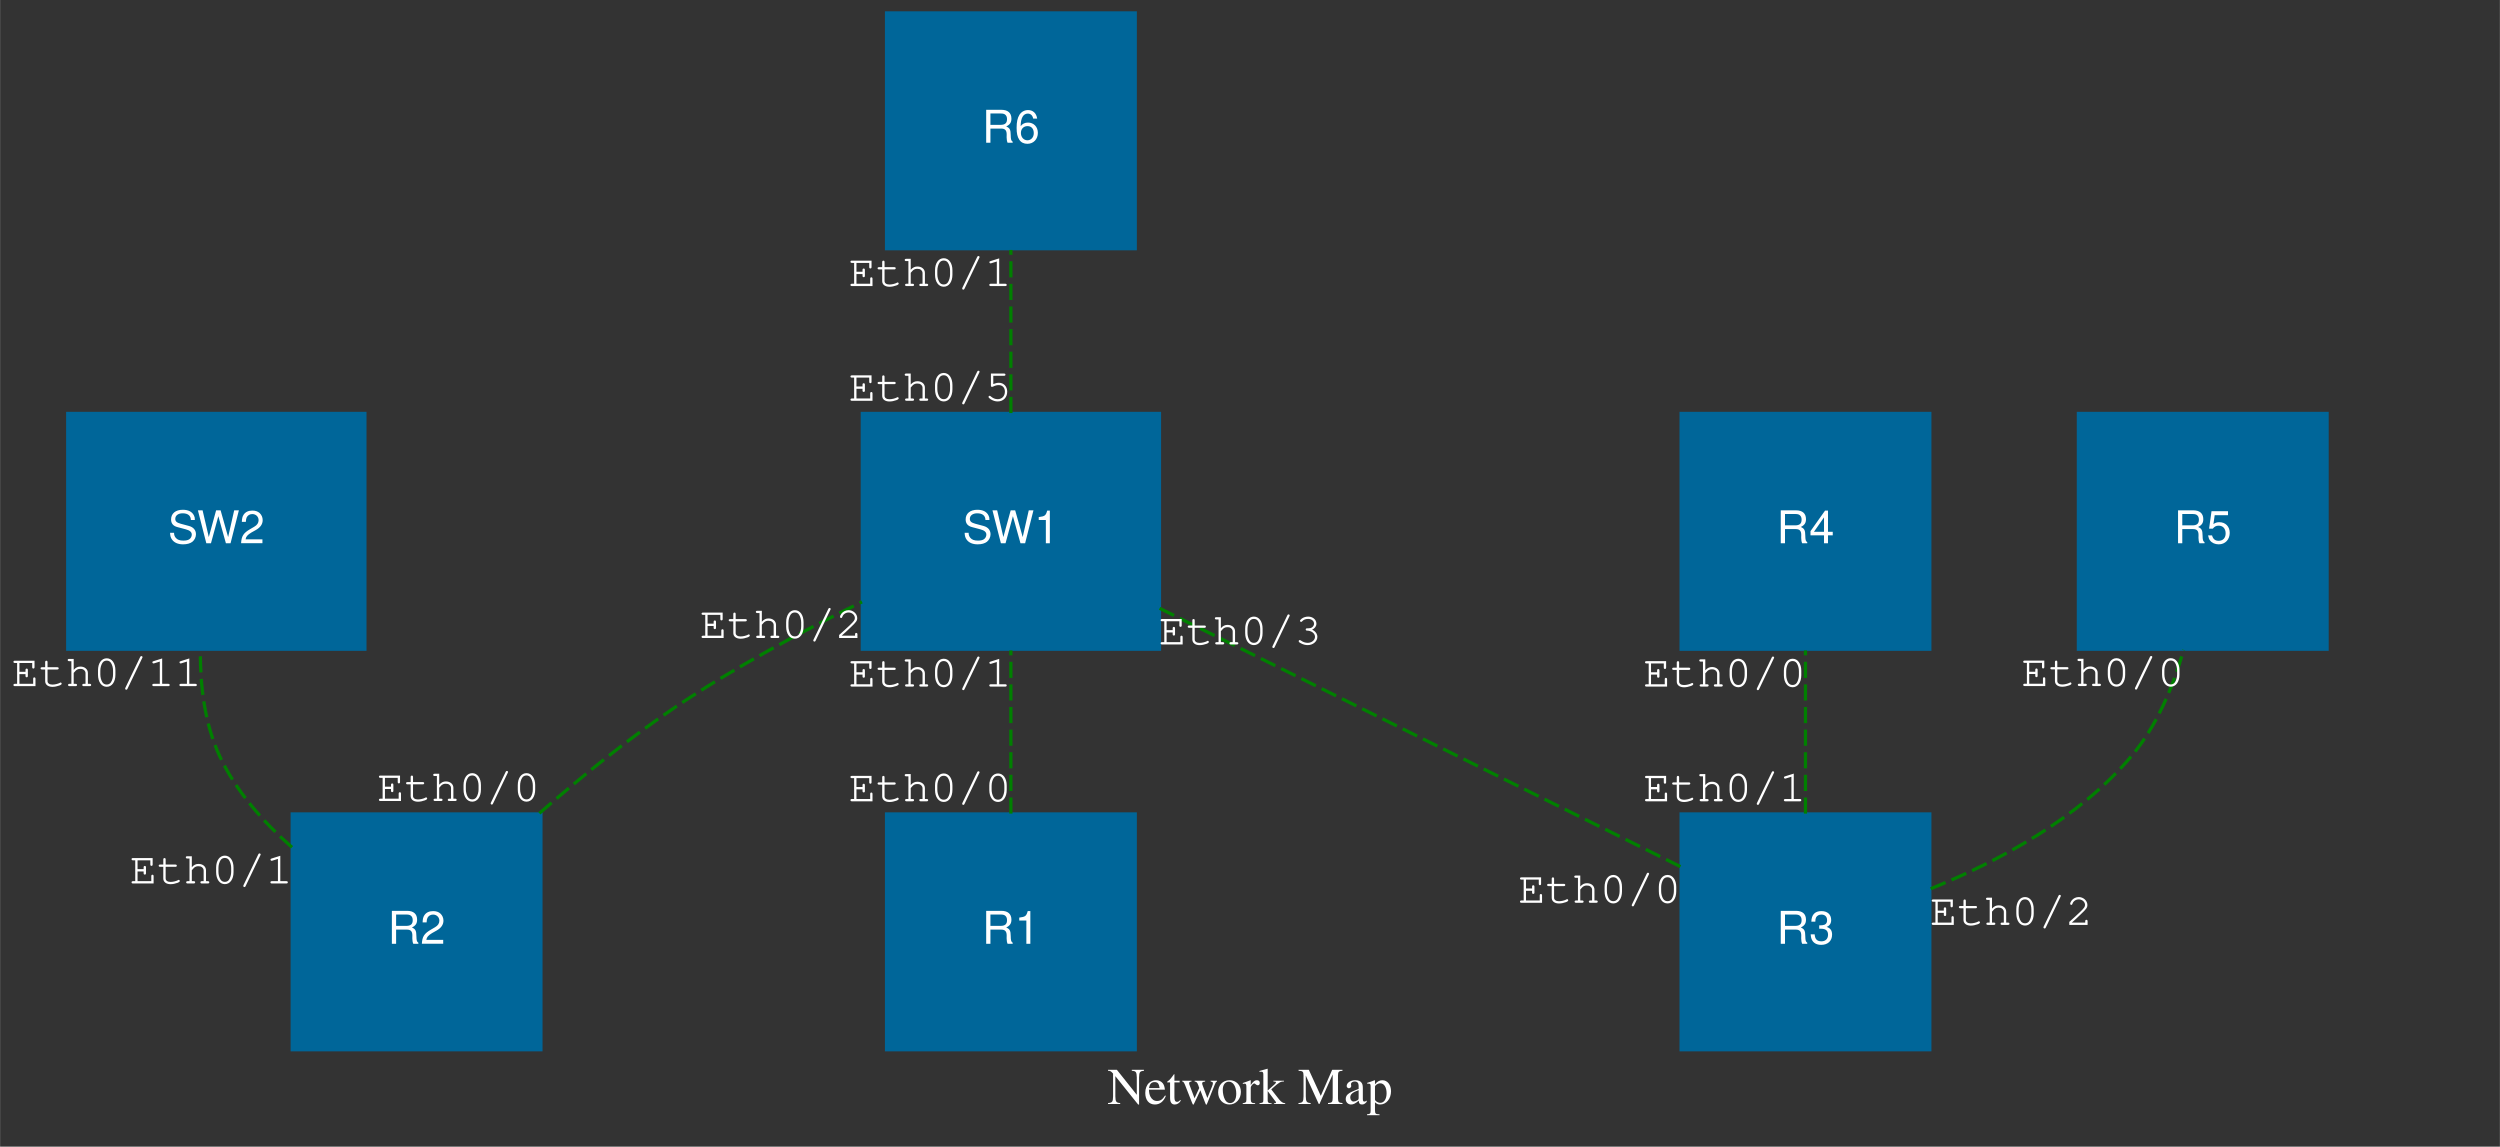
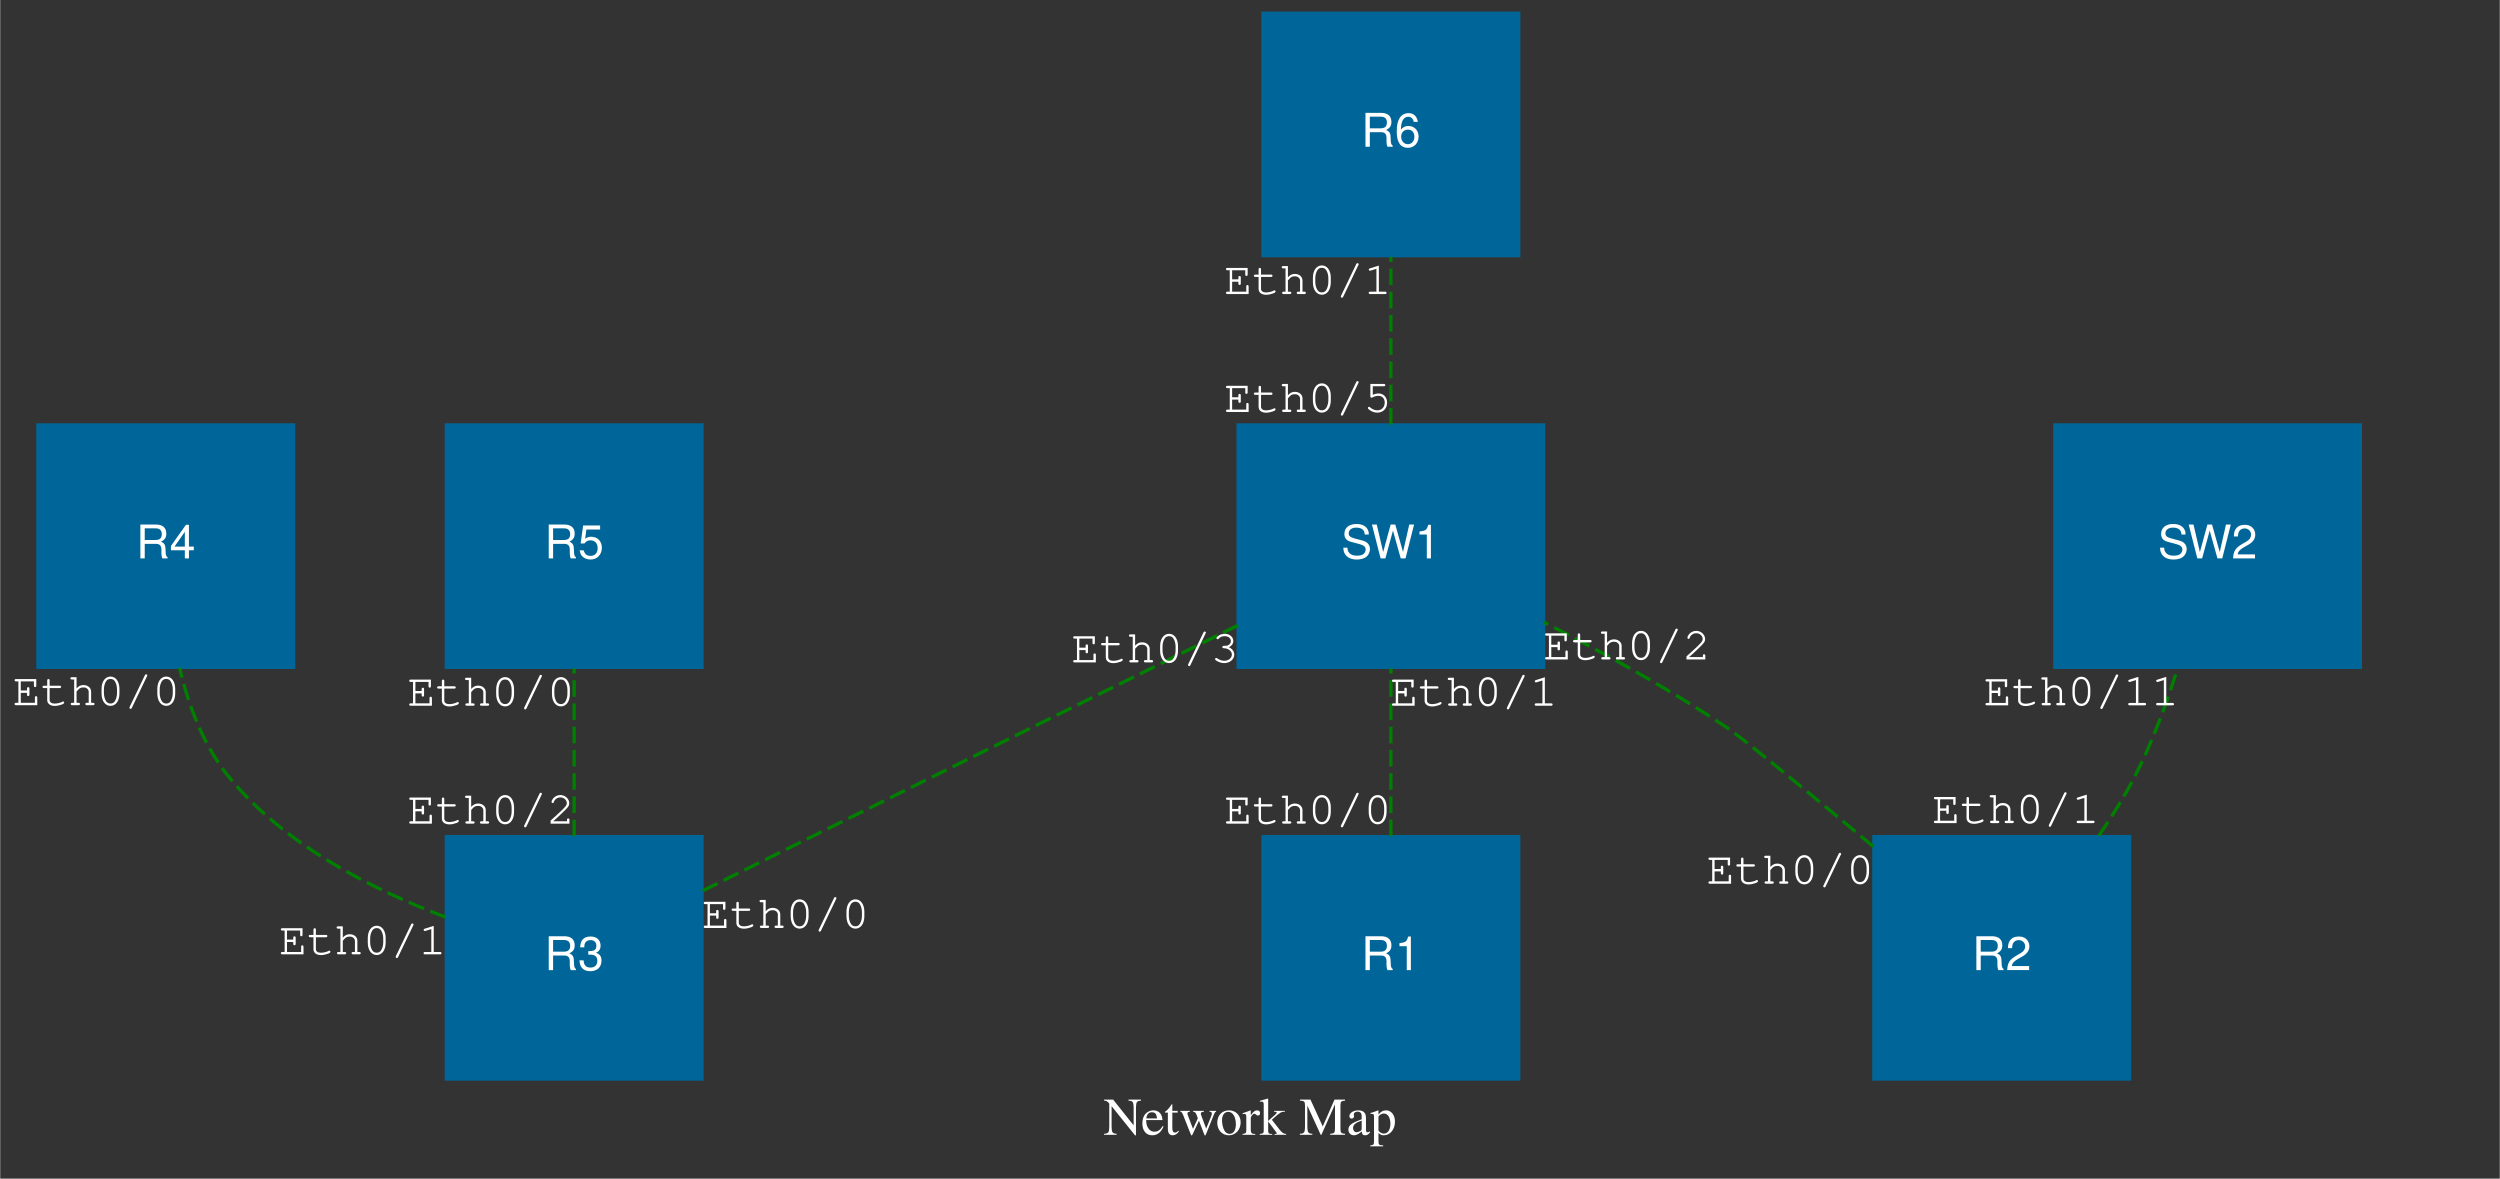
- <svg xmlns="http://www.w3.org/2000/svg" width="774pt" height="355pt" viewBox="0.00 0.00 773.94 355.00">
+ <svg xmlns="http://www.w3.org/2000/svg" width="753pt" height="355pt" viewBox="0.00 0.00 752.86 355.00">
  <g id="graph0" class="graph" transform="scale(1 1) rotate(0) translate(4 351)">
-     <polygon fill="#333333" stroke="none" points="-4,4 -4,-351 769.941,-351 769.941,4 -4,4" />
-     <text text-anchor="middle" x="382.971" y="-9.2" font-family="Times,serif" font-size="16.00" fill="white">Network Map</text>
+     <polygon fill="#333333" stroke="none" points="-4,4 -4,-351 748.861,-351 748.861,4 -4,4" />
+     <text text-anchor="middle" x="372.431" y="-9.2" font-family="Times,serif" font-size="16.00" fill="white">Network Map</text>
    <g id="node1" class="node">
-       <polygon fill="#006699" stroke="#006699" points="347.441,-347 270.441,-347 270.441,-274 347.441,-274 347.441,-347" />
-       <text text-anchor="middle" x="308.941" y="-306.8" font-family="Helvetica,sans-Serif" font-size="14.00" fill="white">R6</text>
+       <polygon fill="#006699" stroke="#006699" points="84.361,-223 7.361,-223 7.361,-150 84.361,-150 84.361,-223" />
+       <text text-anchor="middle" x="45.861" y="-182.8" font-family="Helvetica,sans-Serif" font-size="14.00" fill="white">R4</text>
    </g>
    <g id="node2" class="node">
-       <polygon fill="#006699" stroke="#006699" points="163.441,-99 86.441,-99 86.441,-26 163.441,-26 163.441,-99" />
-       <text text-anchor="middle" x="124.941" y="-58.8" font-family="Helvetica,sans-Serif" font-size="14.00" fill="white">R2</text>
+       <polygon fill="#006699" stroke="#006699" points="207.361,-99 130.361,-99 130.361,-26 207.361,-26 207.361,-99" />
+       <text text-anchor="middle" x="168.861" y="-58.8" font-family="Helvetica,sans-Serif" font-size="14.00" fill="white">R3</text>
+     </g>
+     <g id="edge6" class="edge">
+       <path fill="none" stroke="green" stroke-dasharray="5,2" d="M130.188,-74.745C108.081,-83.051 81.523,-96.527 64.861,-117 57.305,-126.285 52.747,-138.368 50,-149.796" />
+       <text text-anchor="middle" x="114.861" y="-120.8" font-family="Courier,monospace" font-size="14.00" fill="white">            </text>
+       <text text-anchor="middle" x="25" y="-138.596" font-family="Courier,monospace" font-size="14.00" fill="white">Eth0/0</text>
+       <text text-anchor="middle" x="105.188" y="-63.545" font-family="Courier,monospace" font-size="14.00" fill="white">Eth0/1</text>
+     </g>
+     <g id="node4" class="node">
+       <polygon fill="#006699" stroke="#006699" points="460.861,-223 368.861,-223 368.861,-150 460.861,-150 460.861,-223" />
+       <text text-anchor="middle" x="414.861" y="-182.8" font-family="Helvetica,sans-Serif" font-size="14.00" fill="white">SW1</text>
+     </g>
+     <g id="edge5" class="edge">
+       <path fill="none" stroke="green" stroke-dasharray="5,2" d="M207.569,-82.697C251.273,-104.371 322.334,-139.613 368.841,-162.677" />
+       <text text-anchor="middle" x="356.861" y="-120.8" font-family="Courier,monospace" font-size="14.00" fill="white">            </text>
+       <text text-anchor="middle" x="343.841" y="-151.477" font-family="Courier,monospace" font-size="14.00" fill="white">Eth0/3</text>
+       <text text-anchor="middle" x="232.569" y="-71.497" font-family="Courier,monospace" font-size="14.00" fill="white">Eth0/0</text>
+     </g>
+     <g id="node8" class="node">
+       <polygon fill="#006699" stroke="#006699" points="207.361,-223 130.361,-223 130.361,-150 207.361,-150 207.361,-223" />
+       <text text-anchor="middle" x="168.861" y="-182.8" font-family="Helvetica,sans-Serif" font-size="14.00" fill="white">R5</text>
+     </g>
+     <g id="edge7" class="edge">
+       <path fill="none" stroke="green" stroke-dasharray="5,2" d="M168.861,-99.115C168.861,-115.01 168.861,-133.704 168.861,-149.629" />
+       <text text-anchor="middle" x="218.861" y="-120.8" font-family="Courier,monospace" font-size="14.00" fill="white">            </text>
+       <text text-anchor="middle" x="143.861" y="-138.429" font-family="Courier,monospace" font-size="14.00" fill="white">Eth0/0</text>
+       <text text-anchor="middle" x="143.861" y="-102.915" font-family="Courier,monospace" font-size="14.00" fill="white">Eth0/2</text>
+     </g>
+     <g id="node3" class="node">
+       <polygon fill="#006699" stroke="#006699" points="453.361,-347 376.361,-347 376.361,-274 453.361,-274 453.361,-347" />
+       <text text-anchor="middle" x="414.861" y="-306.8" font-family="Helvetica,sans-Serif" font-size="14.00" fill="white">R6</text>
+     </g>
+     <g id="edge1" class="edge">
+       <path fill="none" stroke="green" stroke-dasharray="5,2" d="M414.861,-223.115C414.861,-239.01 414.861,-257.704 414.861,-273.629" />
+       <text text-anchor="middle" x="464.861" y="-244.8" font-family="Courier,monospace" font-size="14.00" fill="white">            </text>
+       <text text-anchor="middle" x="389.861" y="-262.429" font-family="Courier,monospace" font-size="14.00" fill="white">Eth0/1</text>
+       <text text-anchor="middle" x="389.861" y="-226.915" font-family="Courier,monospace" font-size="14.00" fill="white">Eth0/5</text>
+     </g>
+     <g id="node5" class="node">
+       <polygon fill="#006699" stroke="#006699" points="637.361,-99 560.361,-99 560.361,-26 637.361,-26 637.361,-99" />
+       <text text-anchor="middle" x="598.861" y="-58.8" font-family="Helvetica,sans-Serif" font-size="14.00" fill="white">R2</text>
+     </g>
+     <g id="edge3" class="edge">
+       <path fill="none" stroke="green" stroke-dasharray="5,2" d="M560.175,-96.025C540.939,-112.088 520.756,-128.733 515.861,-132 498.614,-143.512 478.618,-154.54 460.991,-163.561" />
+       <text text-anchor="middle" x="583.861" y="-120.8" font-family="Courier,monospace" font-size="14.00" fill="white">            </text>
+       <text text-anchor="middle" x="485.991" y="-152.361" font-family="Courier,monospace" font-size="14.00" fill="white">Eth0/2</text>
+       <text text-anchor="middle" x="535.175" y="-84.825" font-family="Courier,monospace" font-size="14.00" fill="white">Eth0/0</text>
    </g>
    <g id="node6" class="node">
-       <polygon fill="#006699" stroke="#006699" points="354.941,-223 262.941,-223 262.941,-150 354.941,-150 354.941,-223" />
-       <text text-anchor="middle" x="308.941" y="-182.8" font-family="Helvetica,sans-Serif" font-size="14.00" fill="white">SW1</text>
-     </g>
-     <g id="edge3" class="edge">
-       <path fill="none" stroke="green" stroke-dasharray="5,2" d="M162.959,-99.207C175.789,-110.382 190.523,-122.312 204.941,-132 223.059,-144.173 244.299,-155.557 262.845,-164.667" />
-       <text text-anchor="middle" x="254.941" y="-120.8" font-family="Courier,monospace" font-size="14.00" fill="white">            </text>
-       <text text-anchor="middle" x="237.845" y="-153.467" font-family="Courier,monospace" font-size="14.00" fill="white">Eth0/2</text>
-       <text text-anchor="middle" x="137.959" y="-103.007" font-family="Courier,monospace" font-size="14.00" fill="white">Eth0/0</text>
-     </g>
-     <g id="node8" class="node">
-       <polygon fill="#006699" stroke="#006699" points="108.941,-223 16.941,-223 16.941,-150 108.941,-150 108.941,-223" />
-       <text text-anchor="middle" x="62.941" y="-182.8" font-family="Helvetica,sans-Serif" font-size="14.00" fill="white">SW2</text>
+       <polygon fill="#006699" stroke="#006699" points="706.861,-223 614.861,-223 614.861,-150 706.861,-150 706.861,-223" />
+       <text text-anchor="middle" x="660.861" y="-182.8" font-family="Helvetica,sans-Serif" font-size="14.00" fill="white">SW2</text>
    </g>
    <g id="edge4" class="edge">
-       <path fill="none" stroke="green" stroke-dasharray="5,2" d="M86.371,-88.673C77.374,-96.581 68.962,-106.13 63.941,-117 59.303,-127.042 57.903,-138.828 58,-149.765" />
-       <text text-anchor="middle" x="113.941" y="-120.8" font-family="Courier,monospace" font-size="14.00" fill="white">            </text>
-       <text text-anchor="middle" x="29" y="-138.565" font-family="Courier,monospace" font-size="14.00" fill="white">Eth0/11</text>
-       <text text-anchor="middle" x="61.371" y="-77.473" font-family="Courier,monospace" font-size="14.00" fill="white">Eth0/1</text>
+       <path fill="none" stroke="green" stroke-dasharray="5,2" d="M628.096,-99.278C632.037,-105.007 635.777,-111.023 638.861,-117 644.131,-127.212 648.454,-138.931 651.831,-149.755" />
+       <text text-anchor="middle" x="694.861" y="-120.8" font-family="Courier,monospace" font-size="14.00" fill="white">            </text>
+       <text text-anchor="middle" x="622.831" y="-138.555" font-family="Courier,monospace" font-size="14.00" fill="white">Eth0/11</text>
+       <text text-anchor="middle" x="603.096" y="-103.079" font-family="Courier,monospace" font-size="14.00" fill="white">Eth0/1</text>
    </g>
-     <g id="node3" class="node">
-       <polygon fill="#006699" stroke="#006699" points="593.441,-223 516.441,-223 516.441,-150 593.441,-150 593.441,-223" />
-       <text text-anchor="middle" x="554.941" y="-182.8" font-family="Helvetica,sans-Serif" font-size="14.00" fill="white">R4</text>
-     </g>
-     <g id="node4" class="node">
-       <polygon fill="#006699" stroke="#006699" points="716.441,-223 639.441,-223 639.441,-150 716.441,-150 716.441,-223" />
-       <text text-anchor="middle" x="677.941" y="-182.8" font-family="Helvetica,sans-Serif" font-size="14.00" fill="white">R5</text>
-     </g>
-     <g id="node5" class="node">
-       <polygon fill="#006699" stroke="#006699" points="347.441,-99 270.441,-99 270.441,-26 347.441,-26 347.441,-99" />
-       <text text-anchor="middle" x="308.941" y="-58.8" font-family="Helvetica,sans-Serif" font-size="14.00" fill="white">R1</text>
+     <g id="node7" class="node">
+       <polygon fill="#006699" stroke="#006699" points="453.361,-99 376.361,-99 376.361,-26 453.361,-26 453.361,-99" />
+       <text text-anchor="middle" x="414.861" y="-58.8" font-family="Helvetica,sans-Serif" font-size="14.00" fill="white">R1</text>
    </g>
    <g id="edge2" class="edge">
-       <path fill="none" stroke="green" stroke-dasharray="5,2" d="M308.941,-99.115C308.941,-115.01 308.941,-133.704 308.941,-149.629" />
-       <text text-anchor="middle" x="358.941" y="-120.8" font-family="Courier,monospace" font-size="14.00" fill="white">            </text>
-       <text text-anchor="middle" x="283.941" y="-138.429" font-family="Courier,monospace" font-size="14.00" fill="white">Eth0/1</text>
-       <text text-anchor="middle" x="283.941" y="-102.915" font-family="Courier,monospace" font-size="14.00" fill="white">Eth0/0</text>
-     </g>
-     <g id="edge1" class="edge">
-       <path fill="none" stroke="green" stroke-dasharray="5,2" d="M308.941,-223.115C308.941,-239.01 308.941,-257.704 308.941,-273.629" />
-       <text text-anchor="middle" x="358.941" y="-244.8" font-family="Courier,monospace" font-size="14.00" fill="white">            </text>
-       <text text-anchor="middle" x="283.941" y="-262.429" font-family="Courier,monospace" font-size="14.00" fill="white">Eth0/1</text>
-       <text text-anchor="middle" x="283.941" y="-226.915" font-family="Courier,monospace" font-size="14.00" fill="white">Eth0/5</text>
-     </g>
-     <g id="node7" class="node">
-       <polygon fill="#006699" stroke="#006699" points="593.441,-99 516.441,-99 516.441,-26 593.441,-26 593.441,-99" />
-       <text text-anchor="middle" x="554.941" y="-58.8" font-family="Helvetica,sans-Serif" font-size="14.00" fill="white">R3</text>
-     </g>
-     <g id="edge6" class="edge">
-       <path fill="none" stroke="green" stroke-dasharray="5,2" d="M554.941,-99.115C554.941,-115.01 554.941,-133.704 554.941,-149.629" />
-       <text text-anchor="middle" x="604.941" y="-120.8" font-family="Courier,monospace" font-size="14.00" fill="white">            </text>
-       <text text-anchor="middle" x="529.941" y="-138.429" font-family="Courier,monospace" font-size="14.00" fill="white">Eth0/0</text>
-       <text text-anchor="middle" x="529.941" y="-102.915" font-family="Courier,monospace" font-size="14.00" fill="white">Eth0/1</text>
-     </g>
-     <g id="edge7" class="edge">
-       <path fill="none" stroke="green" stroke-dasharray="5,2" d="M593.707,-75.847C614.777,-84.363 639.76,-97.681 655.941,-117 663.721,-126.288 668.763,-138.373 672.026,-149.8" />
-       <text text-anchor="middle" x="715.941" y="-120.8" font-family="Courier,monospace" font-size="14.00" fill="white">            </text>
-       <text text-anchor="middle" x="647.026" y="-138.6" font-family="Courier,monospace" font-size="14.00" fill="white">Eth0/0</text>
-       <text text-anchor="middle" x="618.707" y="-64.647" font-family="Courier,monospace" font-size="14.00" fill="white">Eth0/2</text>
-     </g>
-     <g id="edge5" class="edge">
-       <path fill="none" stroke="green" stroke-dasharray="5,2" d="M516.233,-82.697C472.529,-104.371 401.468,-139.613 354.961,-162.677" />
-       <text text-anchor="middle" x="496.941" y="-120.8" font-family="Courier,monospace" font-size="14.00" fill="white">            </text>
-       <text text-anchor="middle" x="379.961" y="-151.477" font-family="Courier,monospace" font-size="14.00" fill="white">Eth0/3</text>
-       <text text-anchor="middle" x="491.233" y="-71.497" font-family="Courier,monospace" font-size="14.00" fill="white">Eth0/0</text>
+       <path fill="none" stroke="green" stroke-dasharray="5,2" d="M414.861,-99.115C414.861,-115.01 414.861,-133.704 414.861,-149.629" />
+       <text text-anchor="middle" x="464.861" y="-120.8" font-family="Courier,monospace" font-size="14.00" fill="white">            </text>
+       <text text-anchor="middle" x="439.861" y="-138.429" font-family="Courier,monospace" font-size="14.00" fill="white">Eth0/1</text>
+       <text text-anchor="middle" x="389.861" y="-102.915" font-family="Courier,monospace" font-size="14.00" fill="white">Eth0/0</text>
    </g>
  </g>
</svg>
